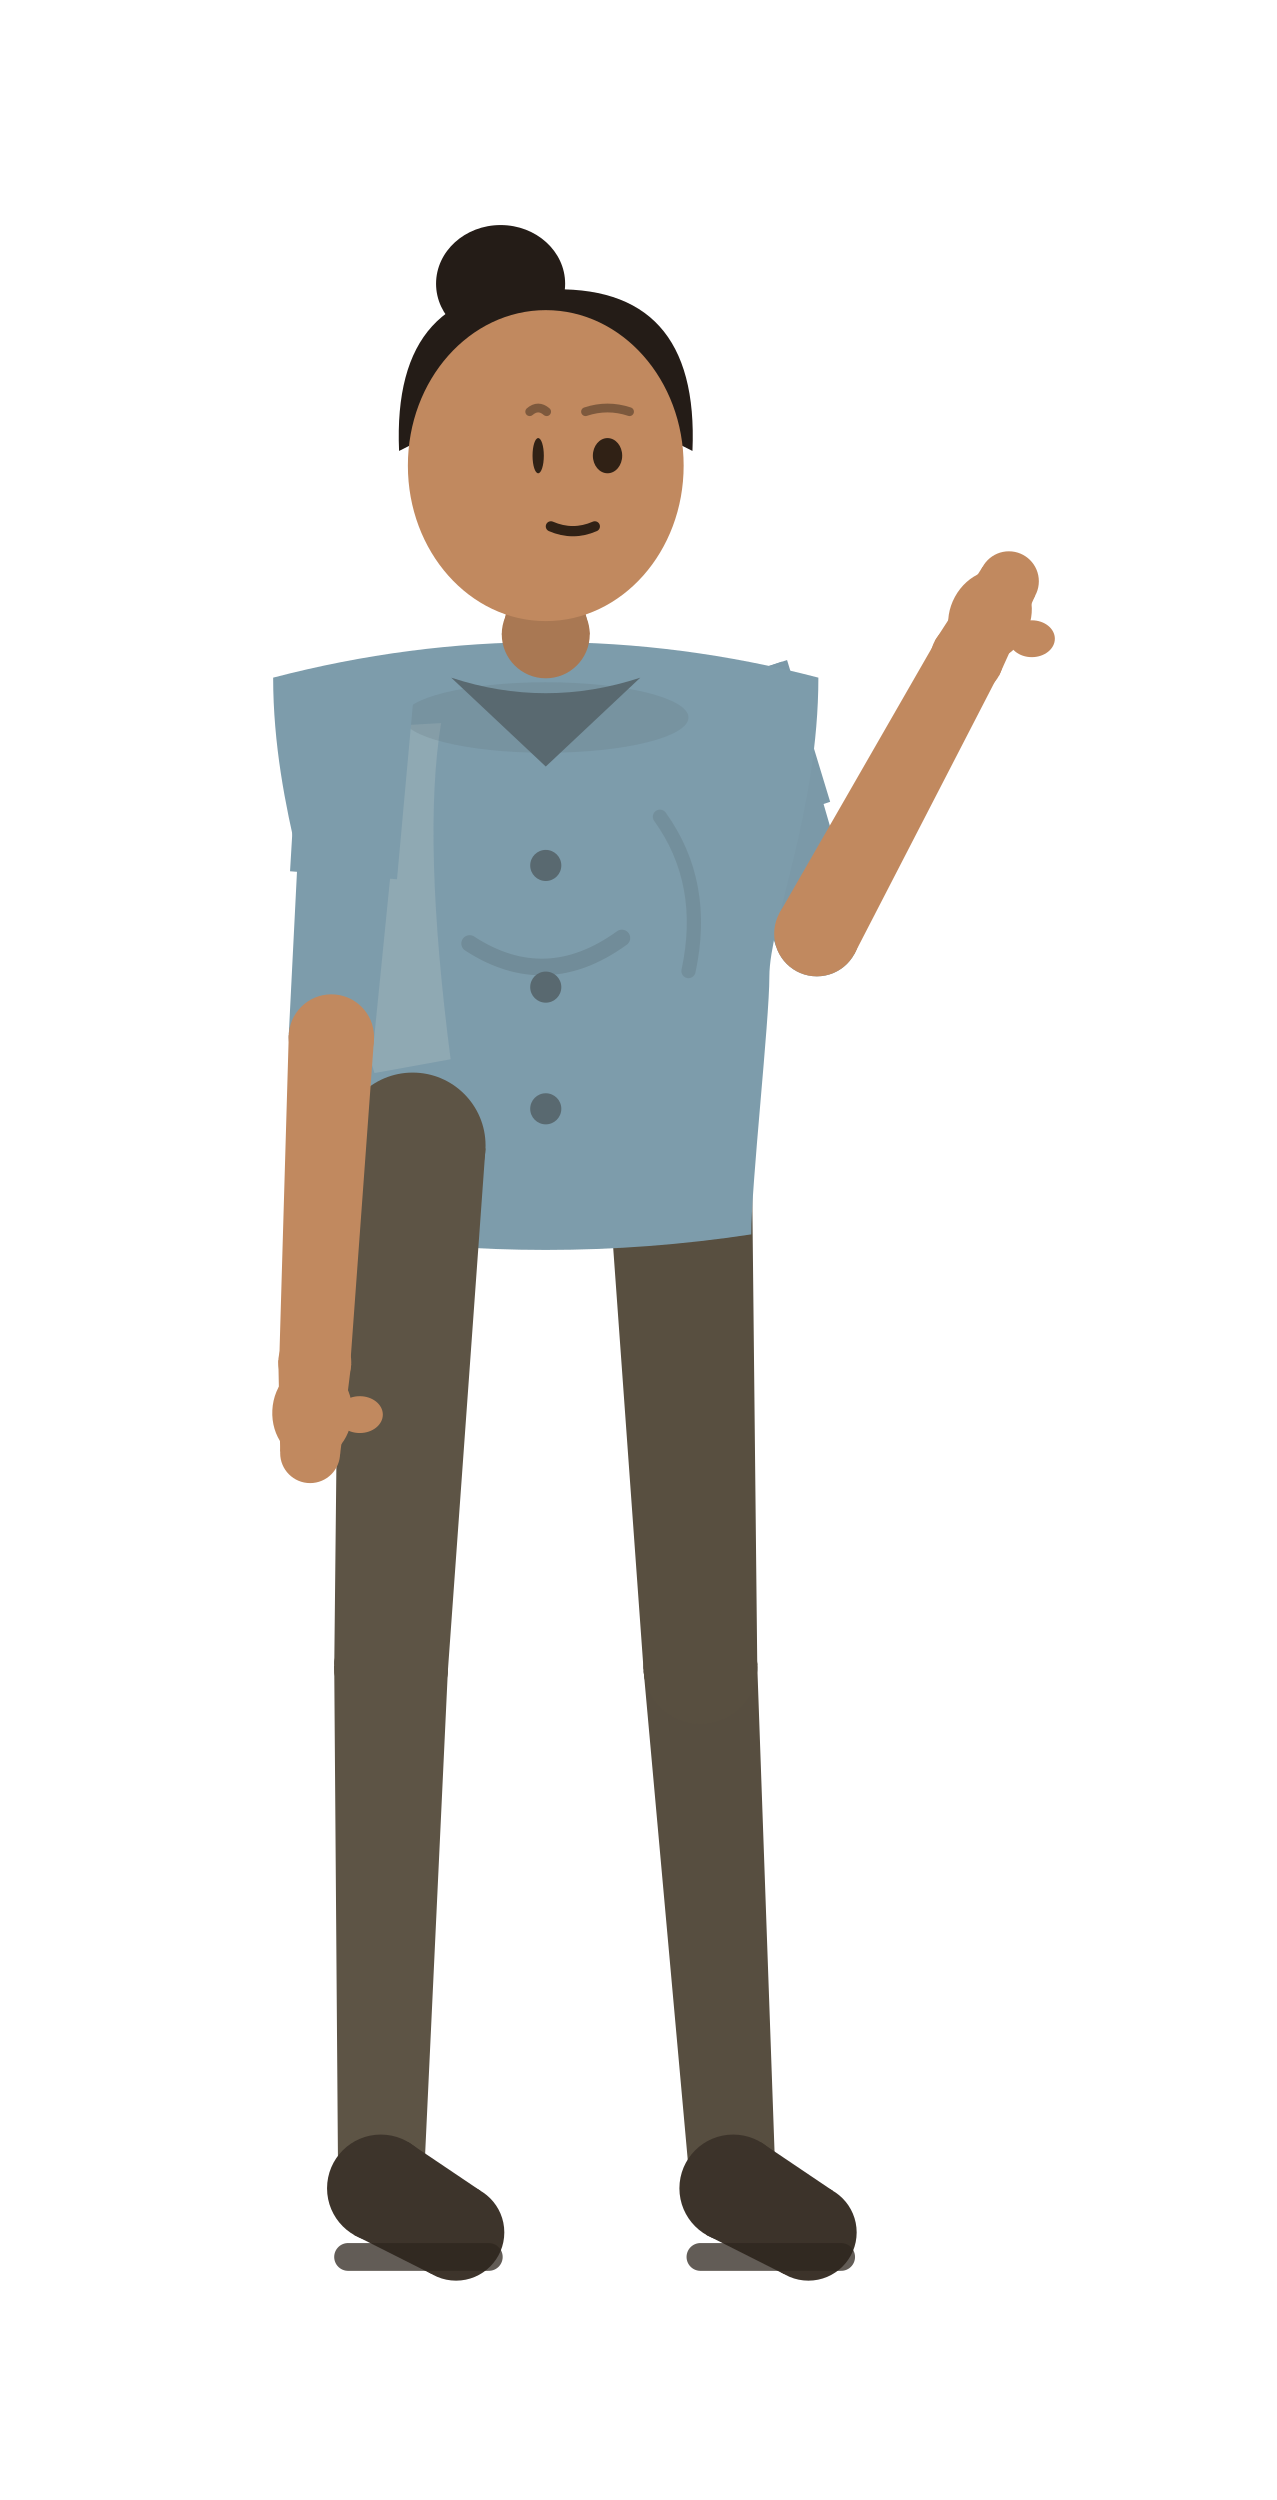
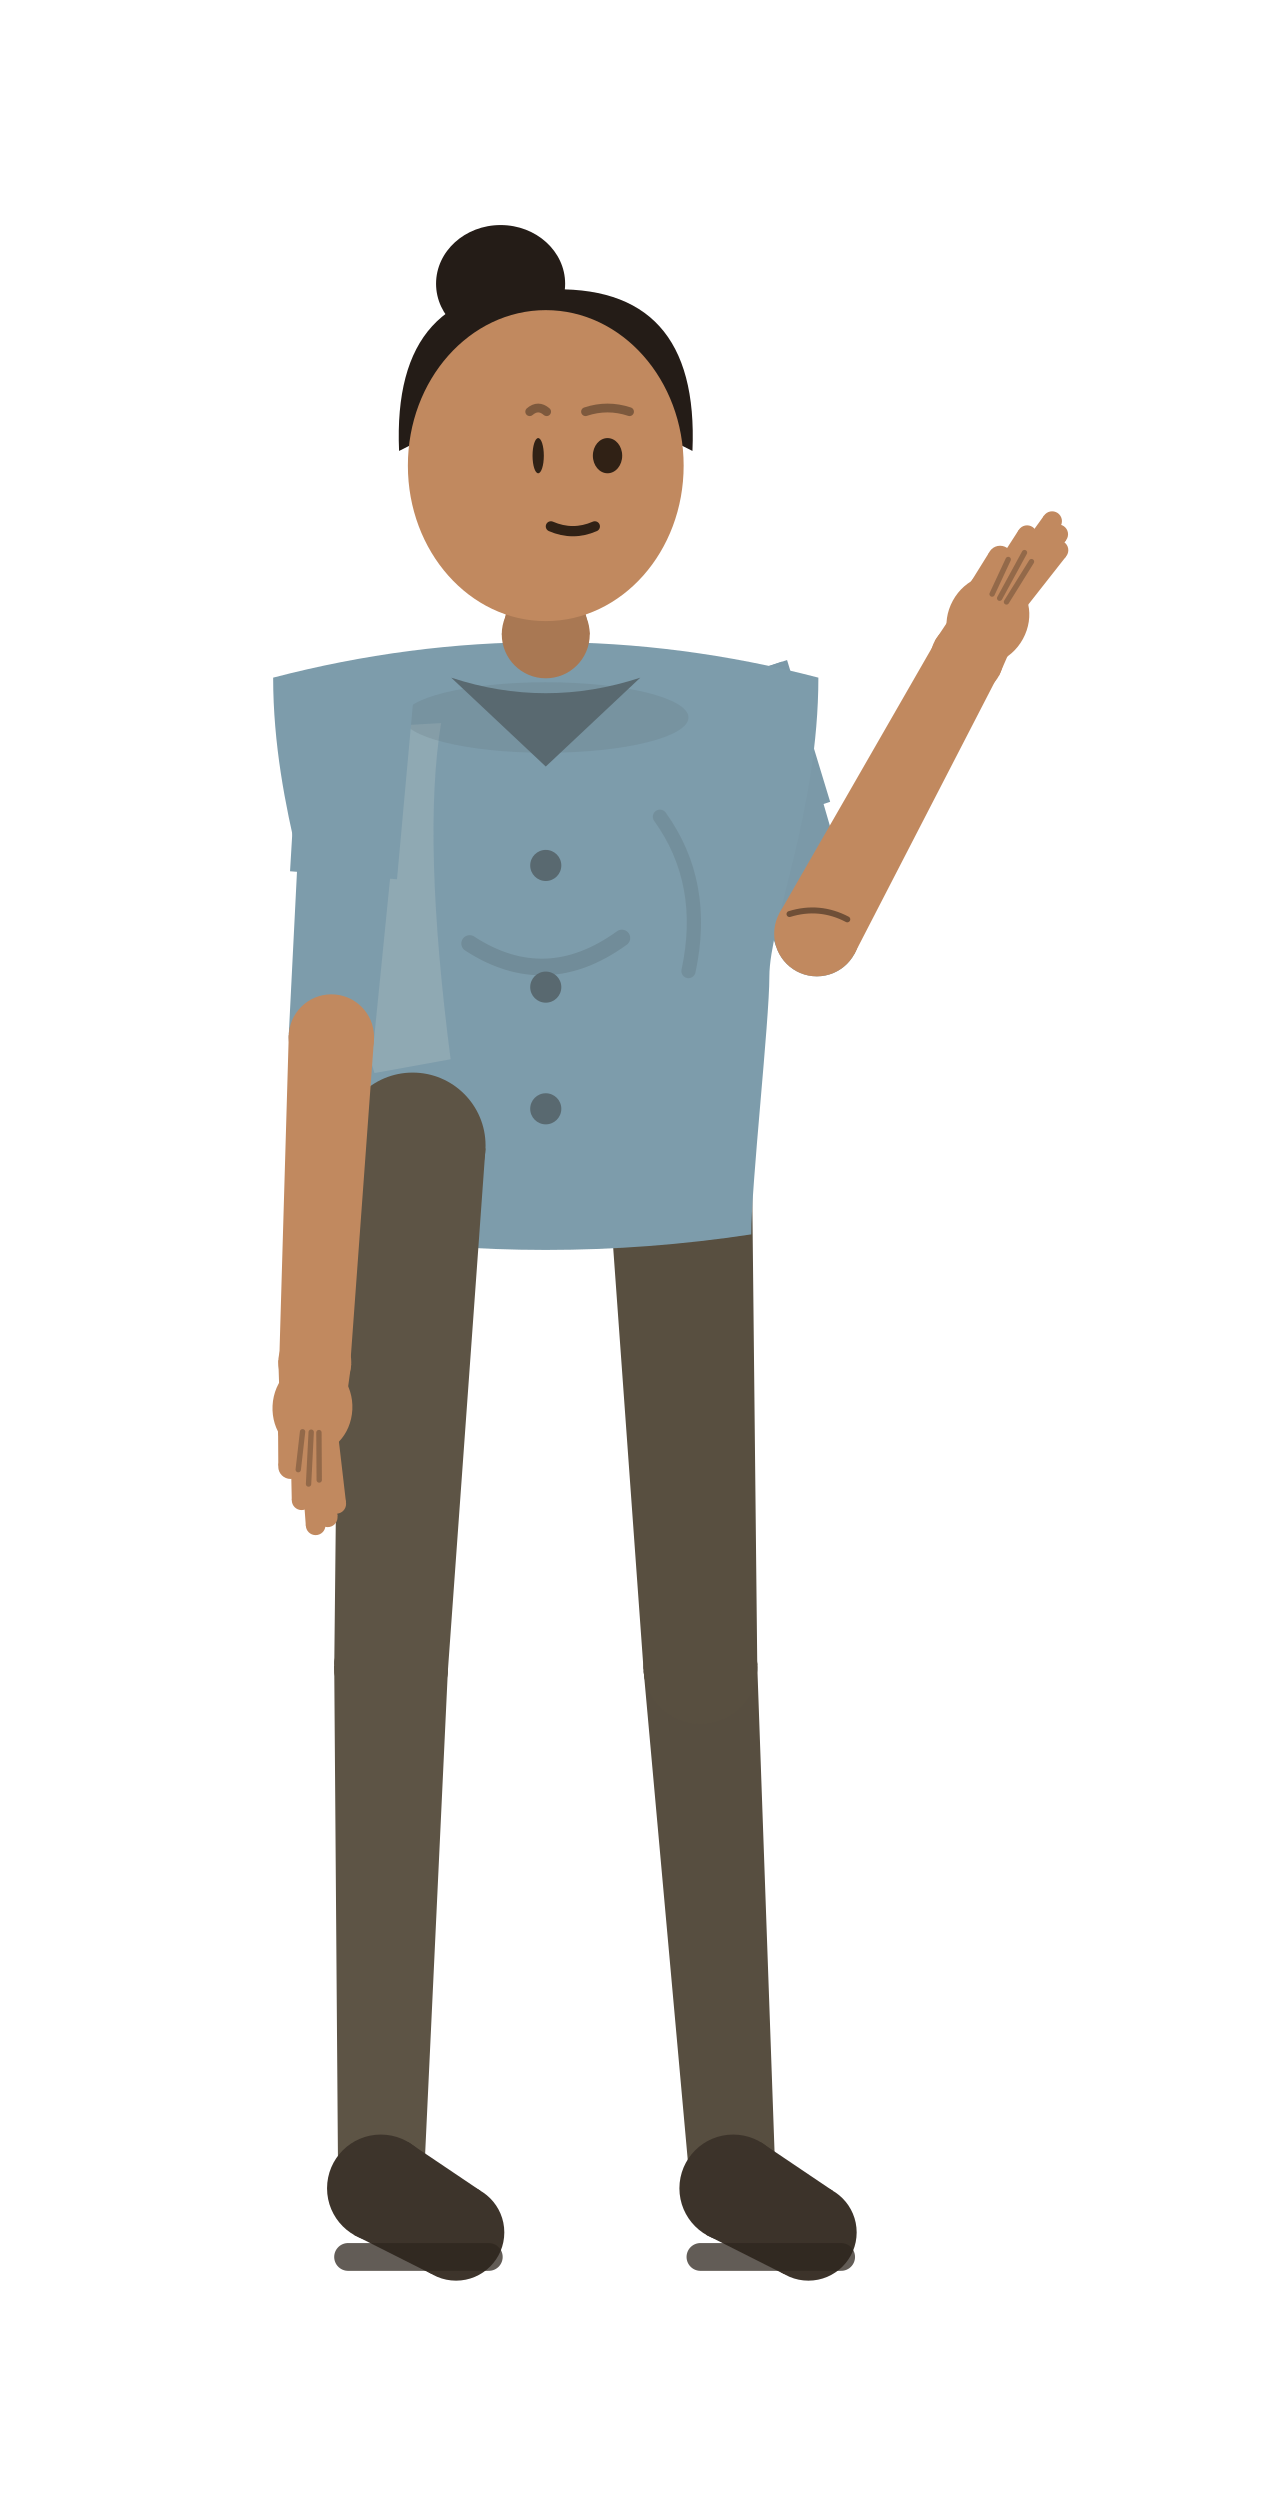
<svg xmlns="http://www.w3.org/2000/svg" class="nex-paperbook-figure" viewBox="-245.56 -515.4 574.34 1124.85" role="img" aria-label="Paperbook character">
  <g class="pb-figure" data-view-axis="three-quarter-right">
    <g class="pb-limb" fill="#574e40">
      <path d="M 44.03 236.28 L 65.15 470.42 L 103.48 468.01 L 95.13 233.07 Z" />
      <circle cx="69.58" cy="234.68" r="25.6" />
      <circle cx="84.32" cy="469.21" r="19.2" />
    </g>
    <g class="pb-limb" fill="#584f40">
      <path d="M 27.12 1.35 L 44 235.73 L 95.16 233.62 L 92.66 -1.35 Z" />
      <circle cx="59.89" cy="0" r="32.8" />
      <circle cx="69.58" cy="234.68" r="25.6" />
    </g>
    <g class="pb-foot" fill="#3c332a">
      <path d="M 72.09 490.09 L 107.2 507.79 L 129.15 470.32 L 96.55 448.34 Z" />
      <circle cx="84.32" cy="469.21" r="24.19" />
      <circle cx="118.18" cy="489.05" r="21.71" />
    </g>
    <g class="pb-foot" fill="#2e261e">
      <path d="M 69.6 500.09 L 132.9 500.09" stroke="#2e261e" stroke-width="12.51" stroke-linecap="round" fill="none" opacity="0.75" />
    </g>
    <g class="pb-limb" fill="#7b99a8">
      <path d="M 62.27 -203.29 L 103.72 -89.33 L 140.22 -101.26 L 106.37 -217.71 Z" />
      <circle cx="121.97" cy="-95.3" r="19.2" />
    </g>
    <g class="pb-sleeve" fill="#7b99a8">
      <path d="M 60.06 -202.57 L 82.09 -139.64 L 127.96 -154.63 L 108.57 -218.43 Z" />
    </g>
    <g class="pb-top" fill="#7d9cab">
      <path d="M -122.66 -210.5 Q 0 -242.5 122.66 -210.5 C 122.66 -150.5 100.61 -100 100.61 -76 C 100.61 -56 92.45 18 92.45 40 Q 0 54 -92.45 40 C -92.45 18 -100.61 -56 -100.61 -76 C -100.61 -100 -122.66 -150.5 -122.66 -210.5 Z" />
    </g>
    <g class="pb-fold" fill="#a1b5bb">
      <path d="M -89.9 -187.6 Q -102.75 -113.2 -77.06 -32.6 L -42.81 -38.8 Q -55.66 -138 -47.09 -190.08 Z" opacity="0.5" />
    </g>
    <g class="pb-fold" fill="none">
      <path d="M -34.25 -90.88 Q 0 -68.56 34.25 -93.36" fill="none" stroke="#60747c" stroke-width="7.49" stroke-linecap="round" opacity="0.4" />
    </g>
    <g class="pb-fold" fill="none">
      <path d="M 51.37 -147.92 Q 72.78 -118.16 64.22 -78.48" fill="none" stroke="#60747c" stroke-width="6.42" stroke-linecap="round" opacity="0.32" />
    </g>
    <g class="pb-fold" fill="#60747c">
      <ellipse cx="0" cy="-192.56" rx="64.22" ry="15.88" opacity="0.22" />
    </g>
    <g class="pb-trim" fill="#596970">
      <path d="M -42.55 -210.5 L 0 -170.5 L 42.55 -210.5 Q 0 -196.5 -42.55 -210.5 Z" />
    </g>
    <g class="pb-trim" fill="#596970">
      <circle cx="0" cy="-126" r="7" />
      <circle cx="0" cy="-71.25" r="7" />
      <circle cx="0" cy="-16.5" r="7" />
    </g>
    <g class="pb-neck" fill="#a97853">
      <path d="M -16.5 -246.5 L -19.8 -230 L 19.8 -230 L 16.5 -246.5 Z" />
      <circle cx="0" cy="-246.5" r="16.5" />
      <circle cx="0" cy="-230" r="19.8" />
    </g>
    <g class="pb-hair" fill="#241c17">
      <path d="M -66 -312.5 Q -69.3 -388.4 0 -385.1 Q 69.3 -388.4 66 -312.5 Q 0 -346.82 -66 -312.5 Z" />
      <ellipse cx="-20.32" cy="-387.74" rx="29.04" ry="26.4" />
    </g>
    <g class="pb-head" fill="#c1895f">
      <ellipse cx="0" cy="-305.9" rx="62.04" ry="69.96" />
    </g>
    <g class="pb-face">
      <path d="M 17.89 -330.17 Q 27.79 -333.47 37.69 -330.17" fill="none" stroke="#7d593d" stroke-width="3.96" stroke-linecap="round" />
      <path d="M -7.22 -330.17 Q -3.41 -333.47 0.39 -330.17" fill="none" stroke="#7d593d" stroke-width="3.96" stroke-linecap="round" />
      <ellipse cx="27.79" cy="-310.37" rx="6.6" ry="7.92" fill="#302115" />
      <ellipse cx="-3.41" cy="-310.37" rx="2.54" ry="7.92" fill="#302115" />
      <path d="M 2.31 -278.56 Q 12.19 -274.25 22.07 -278.56" fill="none" stroke="#302115" stroke-width="4.62" stroke-linecap="round" />
    </g>
    <g class="pb-limb" fill="#5d5445">
      <path d="M -92.66 -1.35 L -95.16 233.62 L -44 235.73 L -27.12 1.35 Z" />
      <circle cx="-59.89" cy="0" r="32.8" />
      <circle cx="-69.58" cy="234.68" r="25.6" />
    </g>
    <g class="pb-limb" fill="#5d5445">
      <path d="M -95.18 234.17 L -93.41 468.83 L -55.02 469.59 L -43.99 235.18 Z" />
      <circle cx="-69.58" cy="234.68" r="25.6" />
      <circle cx="-74.22" cy="469.21" r="19.2" />
    </g>
    <g class="pb-limb" fill="#c1895f">
      <path d="M 138.83 -86.11 L 203.53 -211.53 L 175.43 -226.84 L 105.11 -104.48 Z" />
      <circle cx="121.97" cy="-95.3" r="19.2" />
      <circle cx="189.48" cy="-219.19" r="16" />
    </g>
+     <g class="pb-detail" fill="none">
+       <path d="M 109.67 -104.14 Q 123.16 -108.3 135.67 -101.75" fill="none" stroke="#6f4f37" stroke-width="2.69" stroke-linecap="round" />
+     </g>
    <g class="pb-limb" fill="#7d9cab">
      <path d="M -107.45 -212.24 L -115.61 -50.25 L -77.31 -47.38 L -61.18 -208.76 Z" />
      <circle cx="-96.46" cy="-48.81" r="19.2" />
    </g>
    <g class="pb-sleeve" fill="#7d9cab">
      <path d="M -109.77 -212.41 L -115.06 -123.38 L -66.93 -119.77 L -58.87 -208.59 Z" />
    </g>
    <g class="pb-foot" fill="#3d342b">
      <path d="M -86.45 490.09 L -51.33 507.79 L -29.38 470.32 L -61.99 448.34 Z" />
      <circle cx="-74.22" cy="469.21" r="24.19" />
      <circle cx="-40.36" cy="489.05" r="21.71" />
    </g>
    <g class="pb-foot" fill="#2e261e">
      <path d="M -88.94 500.09 L -25.64 500.09" stroke="#2e261e" stroke-width="12.51" stroke-linecap="round" fill="none" opacity="0.75" />
    </g>
    <g class="pb-limb" fill="#c1895f">
      <path d="M -115.63 -49.79 L -119.91 96.65 L -87.95 98.29 L -77.28 -47.83 Z" />
      <circle cx="-96.46" cy="-48.81" r="19.2" />
      <circle cx="-103.93" cy="97.47" r="16" />
    </g>
    <g class="pb-hand" fill="#c1895f">
-       <path d="M 203.9 -211.33 L 220.22 -247.43 L 196.55 -260.32 L 175.07 -227.04 Z" />
+       <path d="M 203.9 -211.33 L 211.83 -229.5 L 186.03 -243.56 L 175.07 -227.04 Z" />
      <circle cx="189.48" cy="-219.19" r="16.42" />
-       <circle cx="208.38" cy="-253.87" r="13.48" />
-       <ellipse cx="199.88" cy="-238.26" rx="21.43" ry="17.97" transform="rotate(-61.41 199.88 -238.26)" />
-       <ellipse cx="218.69" cy="-228.01" rx="10.37" ry="8.29" />
+       <circle cx="198.93" cy="-236.53" r="14.69" />
+       <ellipse cx="198.93" cy="-236.53" rx="20.74" ry="17.97" transform="rotate(-61.41 198.93 -236.53)" />
+       <path d="M 203.35 -246.95 L 209.35 -261.81 L 199.49 -266.82 L 191.02 -253.2 Z" />
+       <circle cx="197.19" cy="-250.08" r="6.91" />
+       <circle cx="204.42" cy="-264.32" r="5.53" />
+       <path d="M 205.57 -245.27 L 220.36 -272.35 L 212.75 -276.87 L 196.06 -250.92 Z" />
+       <circle cx="200.82" cy="-248.1" r="5.53" />
+       <circle cx="216.56" cy="-274.61" r="4.42" />
+       <path d="M 208.79 -243.13 L 231.49 -278.43 L 224.18 -283.41 L 199.65 -249.35 Z" />
+       <circle cx="204.22" cy="-246.24" r="5.53" />
+       <circle cx="227.83" cy="-280.92" r="4.42" />
+       <path d="M 211.68 -241.21 L 234.1 -272.32 L 227.07 -277.7 L 202.9 -247.93 Z" />
+       <circle cx="207.29" cy="-244.57" r="5.53" />
+       <circle cx="230.58" cy="-275.01" r="4.42" />
+       <path d="M 214.13 -239.59 L 234.08 -264.99 L 227.31 -270.69 L 205.67 -246.71 Z" />
+       <circle cx="209.9" cy="-243.15" r="5.53" />
+       <circle cx="230.7" cy="-267.84" r="4.42" />
+     </g>
+     <g class="pb-detail" fill="none">
+       <path d="M 200.82 -248.1 L 208.07 -263.66" fill="none" stroke="#664933" stroke-width="2.42" stroke-linecap="round" opacity="0.5" />
+       <path d="M 204.22 -246.24 L 215.4 -266.76" fill="none" stroke="#664933" stroke-width="2.42" stroke-linecap="round" opacity="0.5" />
+       <path d="M 207.29 -244.57 L 218.55 -262.7" fill="none" stroke="#664933" stroke-width="2.42" stroke-linecap="round" opacity="0.5" />
    </g>
    <g class="pb-hand" fill="#c1895f">
-       <path d="M -120.33 96.63 L -119.49 137.74 L -92.56 139.12 L -87.54 98.31 Z" />
+       <path d="M -120.33 96.63 L -119.65 117.2 L -90.31 118.7 L -87.54 98.31 Z" />
      <circle cx="-103.93" cy="97.47" r="16.42" />
-       <circle cx="-106.02" cy="138.43" r="13.48" />
-       <ellipse cx="-105.08" cy="120" rx="21.43" ry="17.97" transform="rotate(92.92 -105.08 120)" />
-       <ellipse cx="-83.68" cy="121.09" rx="10.37" ry="8.29" />
+       <circle cx="-104.98" cy="117.95" r="14.69" />
+       <ellipse cx="-104.98" cy="117.95" rx="20.74" ry="17.97" transform="rotate(92.92 -104.98 117.95)" />
+       <path d="M -120.44 128.03 L -120.34 144.06 L -109.31 144.95 L -106.66 129.14 Z" />
+       <circle cx="-113.55" cy="128.59" r="6.91" />
+       <circle cx="-114.83" cy="144.51" r="5.53" />
+       <path d="M -114.94 128.72 L -114.28 159.56 L -105.43 159.69 L -103.89 128.88 Z" />
+       <circle cx="-109.42" cy="128.8" r="5.53" />
+       <circle cx="-109.85" cy="159.63" r="4.42" />
+       <path d="M -111.07 129.26 L -107.96 171.11 L -99.12 170.69 L -100.02 128.73 Z" />
+       <circle cx="-105.54" cy="128.99" r="5.53" />
+       <circle cx="-103.54" cy="170.9" r="4.42" />
+       <path d="M -107.56 129.74 L -102.51 167.76 L -93.71 166.84 L -96.56 128.6 Z" />
+       <circle cx="-102.06" cy="129.17" r="5.53" />
+       <circle cx="-98.11" cy="167.3" r="4.42" />
+       <path d="M -104.56 130.15 L -98.64 161.91 L -89.89 160.58 L -93.62 128.5 Z" />
+       <circle cx="-99.09" cy="129.32" r="5.53" />
+       <circle cx="-94.26" cy="161.25" r="4.42" />
+     </g>
+     <g class="pb-detail" fill="none">
+       <path d="M -109.42 128.8 L -111.37 145.86" fill="none" stroke="#664933" stroke-width="2.42" stroke-linecap="round" opacity="0.5" />
+       <path d="M -105.54 128.99 L -106.73 152.33" fill="none" stroke="#664933" stroke-width="2.42" stroke-linecap="round" opacity="0.5" />
+       <path d="M -102.06 129.17 L -101.93 150.51" fill="none" stroke="#664933" stroke-width="2.42" stroke-linecap="round" opacity="0.5" />
    </g>
  </g>
</svg>
